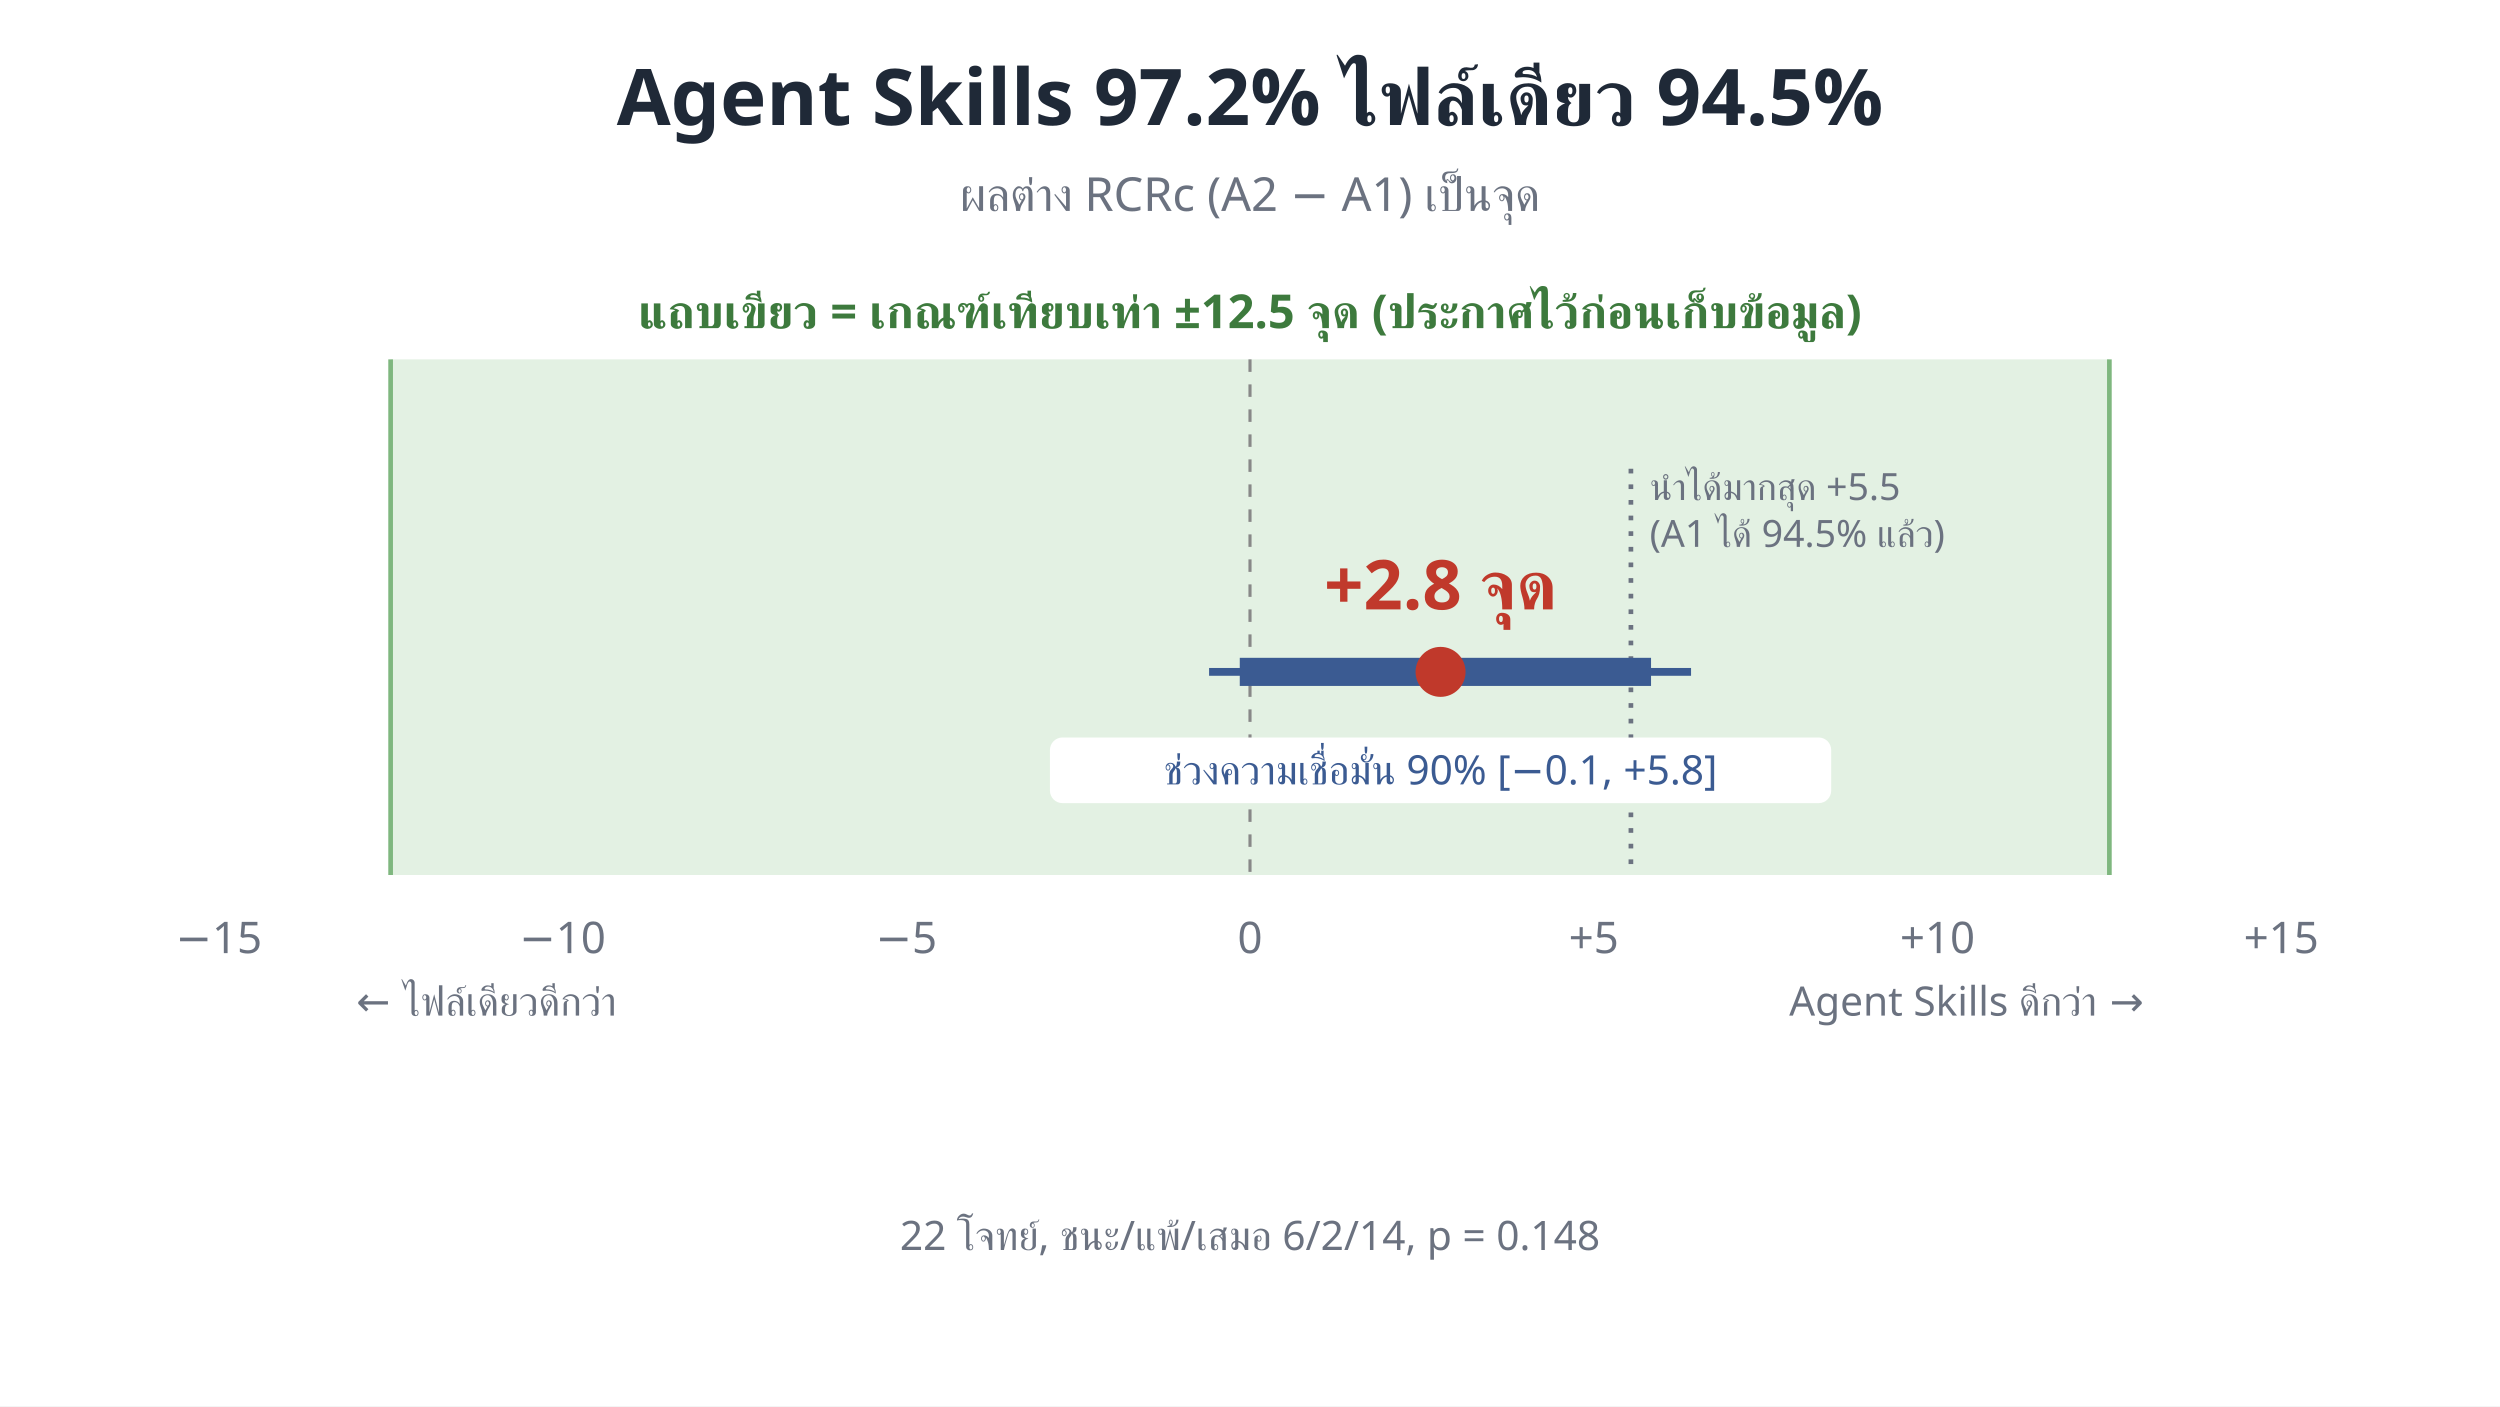
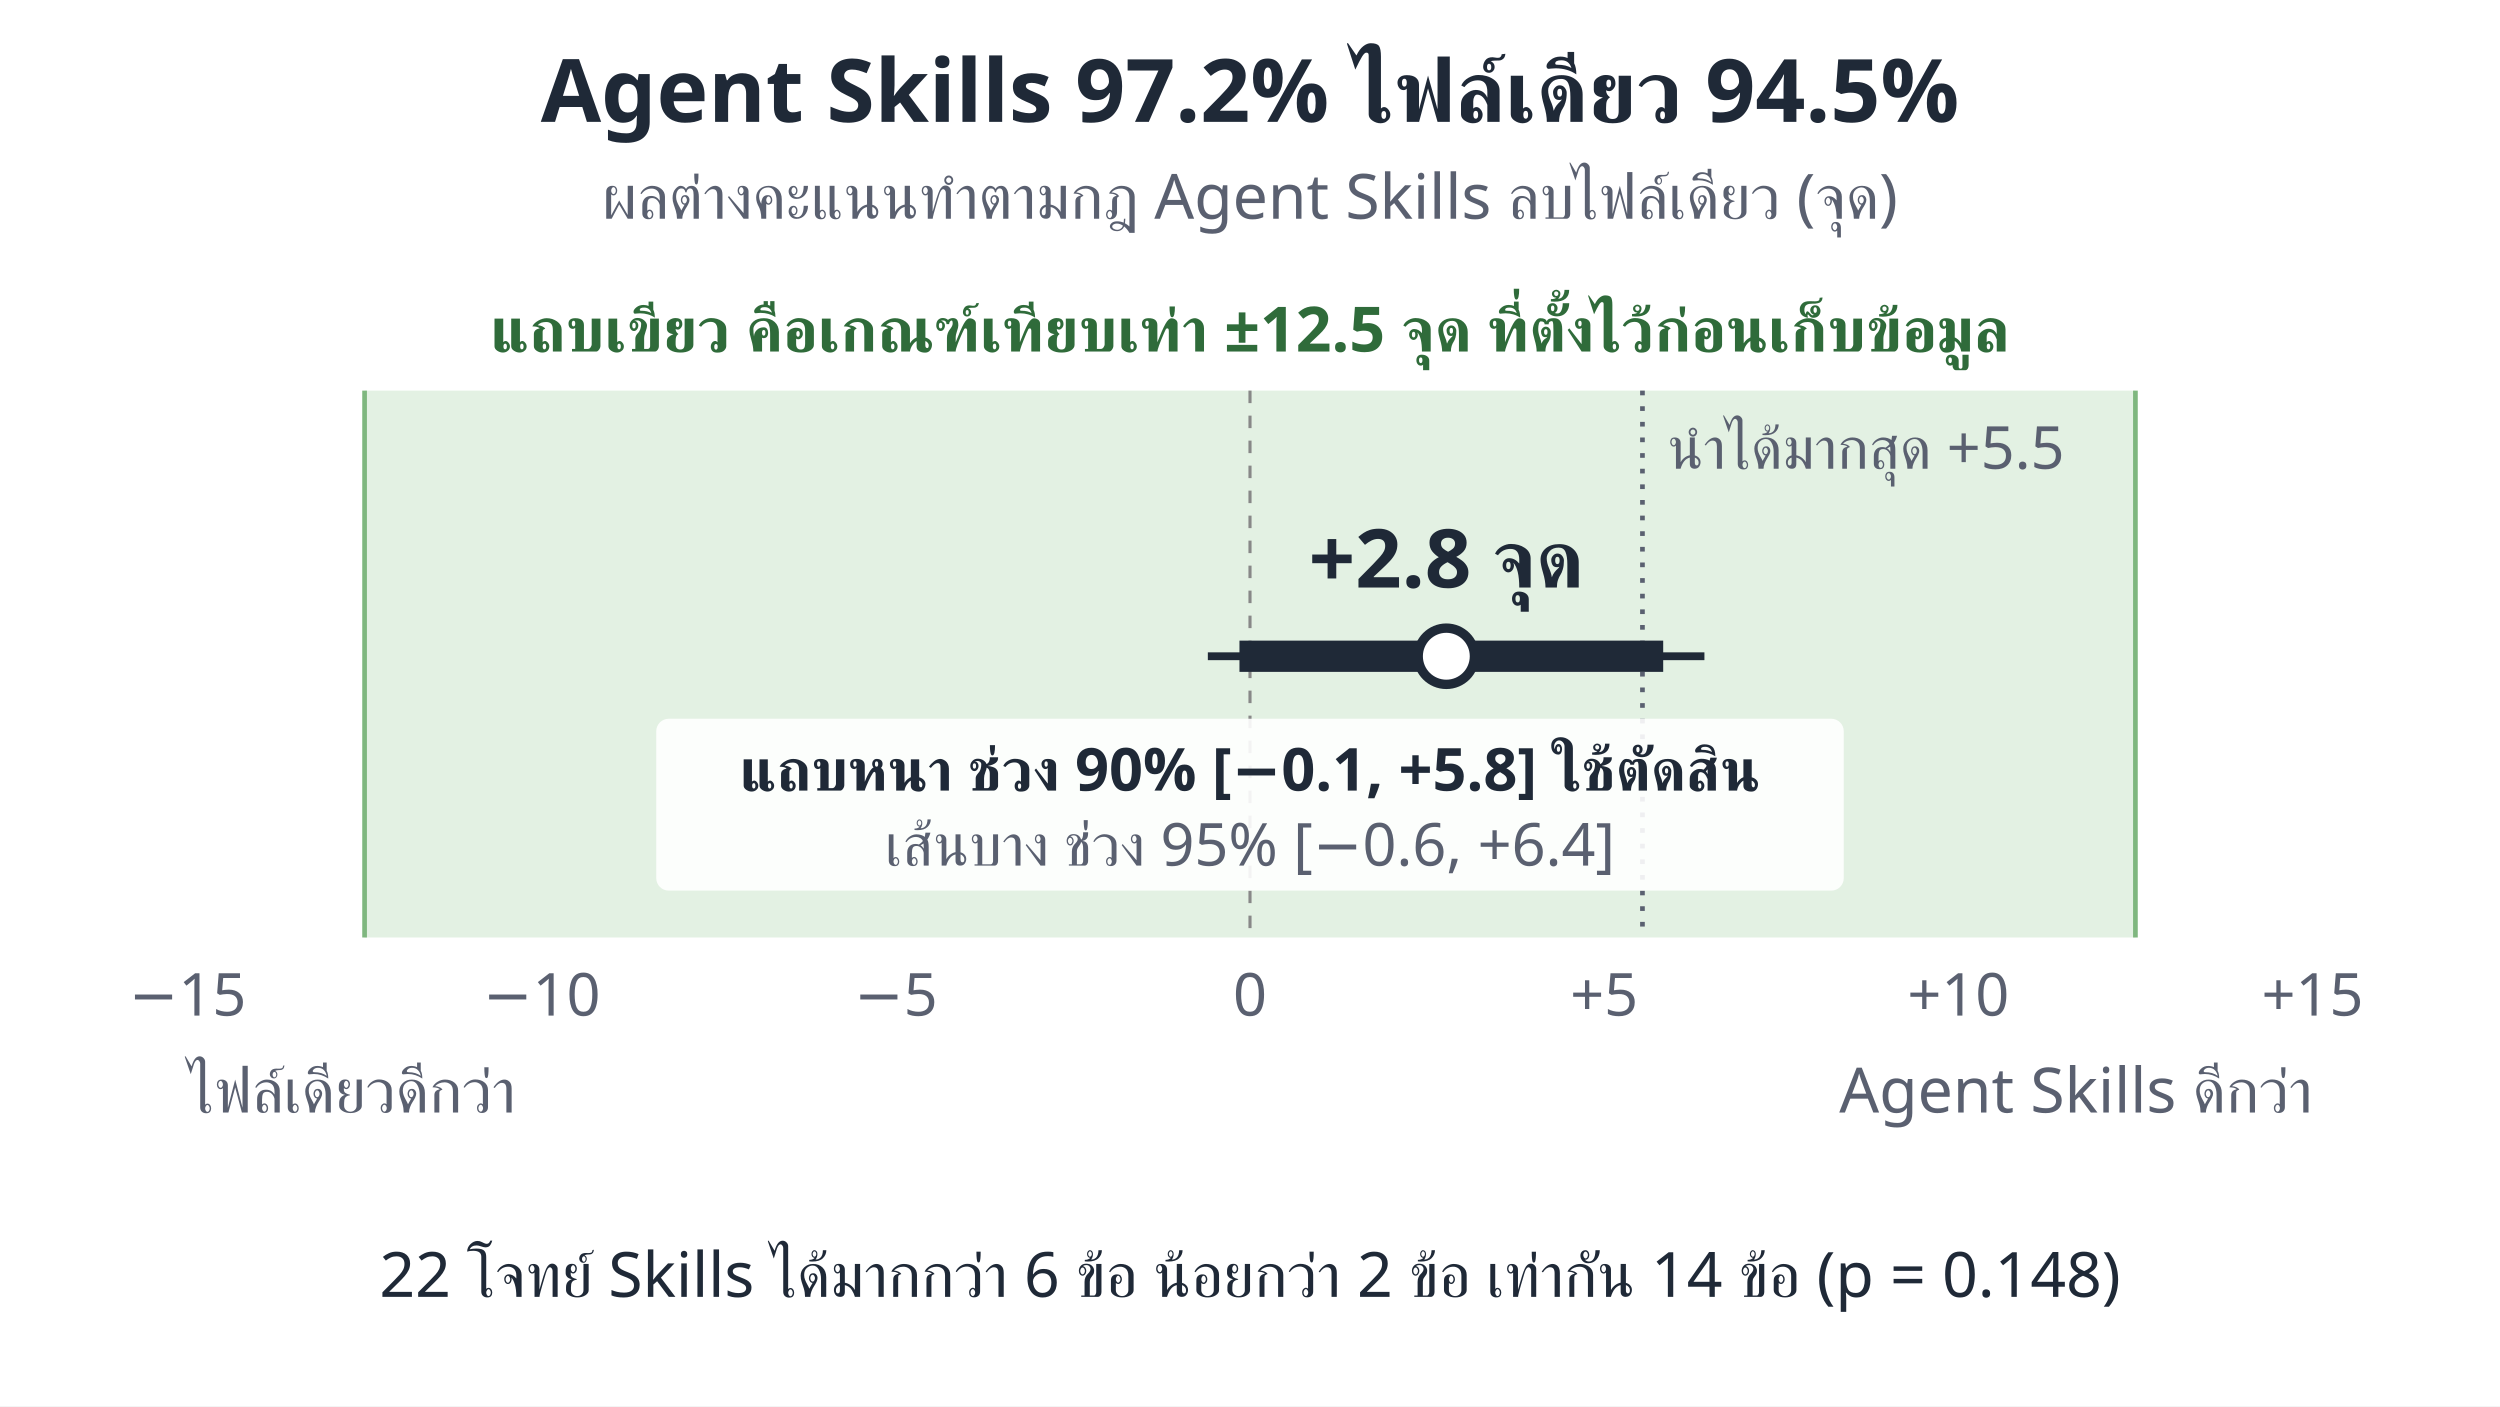
<svg xmlns="http://www.w3.org/2000/svg" width="1600" height="900" viewBox="0 0 1600 900">
  <rect width="100%" height="100%" fill="#fff" />
-   <rect x="250" y="230" width="1100" height="330" fill="#e3f1e3" />
-   <line x1="250" y1="230" x2="250" y2="560" stroke="#7fb77f" stroke-width="3" />
-   <line x1="1350" y1="230" x2="1350" y2="560" stroke="#7fb77f" stroke-width="3" />
-   <text x="800" y="210" font-family="DB ChuanPim PSU, TH Sarabun New, Tahoma, sans-serif" font-size="30" fill="#3d7a3d" text-anchor="middle" font-weight="700">แถบเขียว = เกณฑ์เทียบเท่า ±12.5 จุด (ประกาศไว้ก่อนเก็บข้อมูล)</text>
-   <line x1="800" y1="230" x2="800" y2="560" stroke="#888" stroke-width="2" stroke-dasharray="8 8" />
-   <line x1="1043.783" y1="300" x2="1043.783" y2="560" stroke="#6b7280" stroke-width="3" stroke-dasharray="3 7" />
-   <text x="1055.783" y="320" font-family="DB ChuanPim PSU, TH Sarabun New, Tahoma, sans-serif" font-size="24" fill="#6b7280" text-anchor="start" font-weight="400">นำได้มากสุด +5.5</text>
-   <text x="1055.783" y="350" font-family="DB ChuanPim PSU, TH Sarabun New, Tahoma, sans-serif" font-size="24" fill="#6b7280" text-anchor="start" font-weight="400">(A1 ได้ 94.5% แล้ว)</text>
-   <line x1="773.81" y1="430" x2="1082.275" y2="430" stroke="#3b5b92" stroke-width="5" />
-   <line x1="793.452" y1="430" x2="1056.667" y2="430" stroke="#3b5b92" stroke-width="18" stroke-linecap="butt" />
-   <circle cx="921.958" cy="430" r="16" fill="#c0392b" />
-   <text x="921.958" y="390" font-family="DB ChuanPim PSU, TH Sarabun New, Tahoma, sans-serif" font-size="44" fill="#c0392b" text-anchor="middle" font-weight="700">+2.8 จุด</text>
-   <rect x="671.958" y="472" width="500" height="42" rx="8" fill="#fff" />
-   <text x="921.958" y="502" font-family="DB ChuanPim PSU, TH Sarabun New, Tahoma, sans-serif" font-size="26" fill="#3b5b92" text-anchor="middle" font-weight="400">ช่วงความเชื่อมั่น 90% [−0.1, +5.8]</text>
-   <text x="140" y="610" font-family="DB ChuanPim PSU, TH Sarabun New, Tahoma, sans-serif" font-size="28" fill="#6b7280" text-anchor="middle" font-weight="400">−15</text>
-   <text x="360" y="610" font-family="DB ChuanPim PSU, TH Sarabun New, Tahoma, sans-serif" font-size="28" fill="#6b7280" text-anchor="middle" font-weight="400">−10</text>
-   <text x="580" y="610" font-family="DB ChuanPim PSU, TH Sarabun New, Tahoma, sans-serif" font-size="28" fill="#6b7280" text-anchor="middle" font-weight="400">−5</text>
-   <text x="800" y="610" font-family="DB ChuanPim PSU, TH Sarabun New, Tahoma, sans-serif" font-size="28" fill="#6b7280" text-anchor="middle" font-weight="400">0</text>
-   <text x="1020" y="610" font-family="DB ChuanPim PSU, TH Sarabun New, Tahoma, sans-serif" font-size="28" fill="#6b7280" text-anchor="middle" font-weight="400">+5</text>
-   <text x="1240" y="610" font-family="DB ChuanPim PSU, TH Sarabun New, Tahoma, sans-serif" font-size="28" fill="#6b7280" text-anchor="middle" font-weight="400">+10</text>
-   <text x="1460" y="610" font-family="DB ChuanPim PSU, TH Sarabun New, Tahoma, sans-serif" font-size="28" fill="#6b7280" text-anchor="middle" font-weight="400">+15</text>
-   <text x="228" y="650" font-family="DB ChuanPim PSU, TH Sarabun New, Tahoma, sans-serif" font-size="26" fill="#6b7280" text-anchor="start" font-weight="400">← ไฟล์เดียวดีกว่า</text>
-   <text x="1372" y="650" font-family="DB ChuanPim PSU, TH Sarabun New, Tahoma, sans-serif" font-size="26" fill="#6b7280" text-anchor="end" font-weight="400">Agent Skills ดีกว่า →</text>
-   <text x="800" y="80" font-family="DB ChuanPim PSU, TH Sarabun New, Tahoma, sans-serif" font-size="50" fill="#1f2937" text-anchor="middle" font-weight="700">Agent Skills 97.2%   ไฟล์เดียว 94.5%</text>
-   <text x="800" y="135" font-family="DB ChuanPim PSU, TH Sarabun New, Tahoma, sans-serif" font-size="30" fill="#6b7280" text-anchor="middle" font-weight="400">ผลต่าง RCRc (A2 − A1) เป็นจุด</text>
-   <text x="800" y="800" font-family="DB ChuanPim PSU, TH Sarabun New, Tahoma, sans-serif" font-size="26" fill="#6b7280" text-anchor="middle" font-weight="400">22 โจทย์, ชนะ/แพ้/เสมอ 6/2/14, p = 0.148</text>
+   <text x="800" y="78" font-family="DB ChuanPim PSU, TH Sarabun New, Tahoma, sans-serif" font-size="56" fill="#1f2937" text-anchor="middle" font-weight="700">Agent Skills 97.2%   ไฟล์เดียว 94.5%</text>
+   <text x="800" y="140" font-family="DB ChuanPim PSU, TH Sarabun New, Tahoma, sans-serif" font-size="40" fill="#5a6070" text-anchor="middle" font-weight="400">ผลต่างคะแนนทำตามกฎ Agent Skills ลบไฟล์เดียว (จุด)</text>
+   <rect x="233.333" y="250" width="1133.333" height="350" fill="#e3f1e3" />
+   <line x1="233.333" y1="250" x2="233.333" y2="600" stroke="#7fb77f" stroke-width="3" />
+   <line x1="1366.667" y1="250" x2="1366.667" y2="600" stroke="#7fb77f" stroke-width="3" />
+   <text x="800" y="225" font-family="DB ChuanPim PSU, TH Sarabun New, Tahoma, sans-serif" font-size="40" fill="#2f6b3a" text-anchor="middle" font-weight="700">แถบเขียว คือเกณฑ์เทียบเท่า ±12.5 จุด ที่ตั้งไว้ก่อนเก็บข้อมูล</text>
+   <line x1="800" y1="250" x2="800" y2="600" stroke="#888" stroke-width="2" stroke-dasharray="8 8" />
+   <line x1="1051.17" y1="250" x2="1051.17" y2="600" stroke="#5a6070" stroke-width="3" stroke-dasharray="3 7" />
+   <text x="1067.17" y="300" font-family="DB ChuanPim PSU, TH Sarabun New, Tahoma, sans-serif" font-size="38" fill="#5a6070" text-anchor="start" font-weight="400">นำได้มากสุด +5.5</text>
+   <line x1="773.016" y1="420" x2="1090.829" y2="420" stroke="#1f2937" stroke-width="5" />
+   <line x1="793.254" y1="420" x2="1064.444" y2="420" stroke="#1f2937" stroke-width="20" stroke-linecap="butt" />
+   <circle cx="925.653" cy="420" r="18" fill="#fff" stroke="#1f2937" stroke-width="6" />
+   <text x="925.653" y="376" font-family="DB ChuanPim PSU, TH Sarabun New, Tahoma, sans-serif" font-size="52" fill="#1f2937" text-anchor="middle" font-weight="700">+2.8 จุด</text>
+   <rect x="420" y="460" width="760" height="110" rx="8" fill="#fff" fill-opacity="0.9" />
+   <text x="800" y="506" font-family="DB ChuanPim PSU, TH Sarabun New, Tahoma, sans-serif" font-size="38" fill="#1f2937" text-anchor="middle" font-weight="700">แถบหนา ช่วง 90% [−0.1, +5.8] ใช้ตัดสิน</text>
+   <text x="800" y="554" font-family="DB ChuanPim PSU, TH Sarabun New, Tahoma, sans-serif" font-size="38" fill="#5a6070" text-anchor="middle" font-weight="400">เส้นบาง ช่วง 95% [−0.6, +6.4]</text>
+   <text x="120" y="650" font-family="DB ChuanPim PSU, TH Sarabun New, Tahoma, sans-serif" font-size="38" fill="#5a6070" text-anchor="middle" font-weight="400">−15</text>
+   <text x="346.667" y="650" font-family="DB ChuanPim PSU, TH Sarabun New, Tahoma, sans-serif" font-size="38" fill="#5a6070" text-anchor="middle" font-weight="400">−10</text>
+   <text x="573.333" y="650" font-family="DB ChuanPim PSU, TH Sarabun New, Tahoma, sans-serif" font-size="38" fill="#5a6070" text-anchor="middle" font-weight="400">−5</text>
+   <text x="800" y="650" font-family="DB ChuanPim PSU, TH Sarabun New, Tahoma, sans-serif" font-size="38" fill="#5a6070" text-anchor="middle" font-weight="400">0</text>
+   <text x="1026.667" y="650" font-family="DB ChuanPim PSU, TH Sarabun New, Tahoma, sans-serif" font-size="38" fill="#5a6070" text-anchor="middle" font-weight="400">+5</text>
+   <text x="1253.333" y="650" font-family="DB ChuanPim PSU, TH Sarabun New, Tahoma, sans-serif" font-size="38" fill="#5a6070" text-anchor="middle" font-weight="400">+10</text>
+   <text x="1480" y="650" font-family="DB ChuanPim PSU, TH Sarabun New, Tahoma, sans-serif" font-size="38" fill="#5a6070" text-anchor="middle" font-weight="400">+15</text>
+   <text x="120" y="712" font-family="DB ChuanPim PSU, TH Sarabun New, Tahoma, sans-serif" font-size="40" fill="#5a6070" text-anchor="start" font-weight="400">ไฟล์เดียวดีกว่า</text>
+   <text x="1480" y="712" font-family="DB ChuanPim PSU, TH Sarabun New, Tahoma, sans-serif" font-size="40" fill="#5a6070" text-anchor="end" font-weight="400">Agent Skills ดีกว่า</text>
+   <text x="800" y="830" font-family="DB ChuanPim PSU, TH Sarabun New, Tahoma, sans-serif" font-size="40" fill="#1f2937" text-anchor="middle" font-weight="400">22 โจทย์ Skills ได้มากกว่า 6 ข้อ น้อยกว่า 2 ข้อ เท่ากัน 14 ข้อ (p = 0.148)</text>
</svg>
